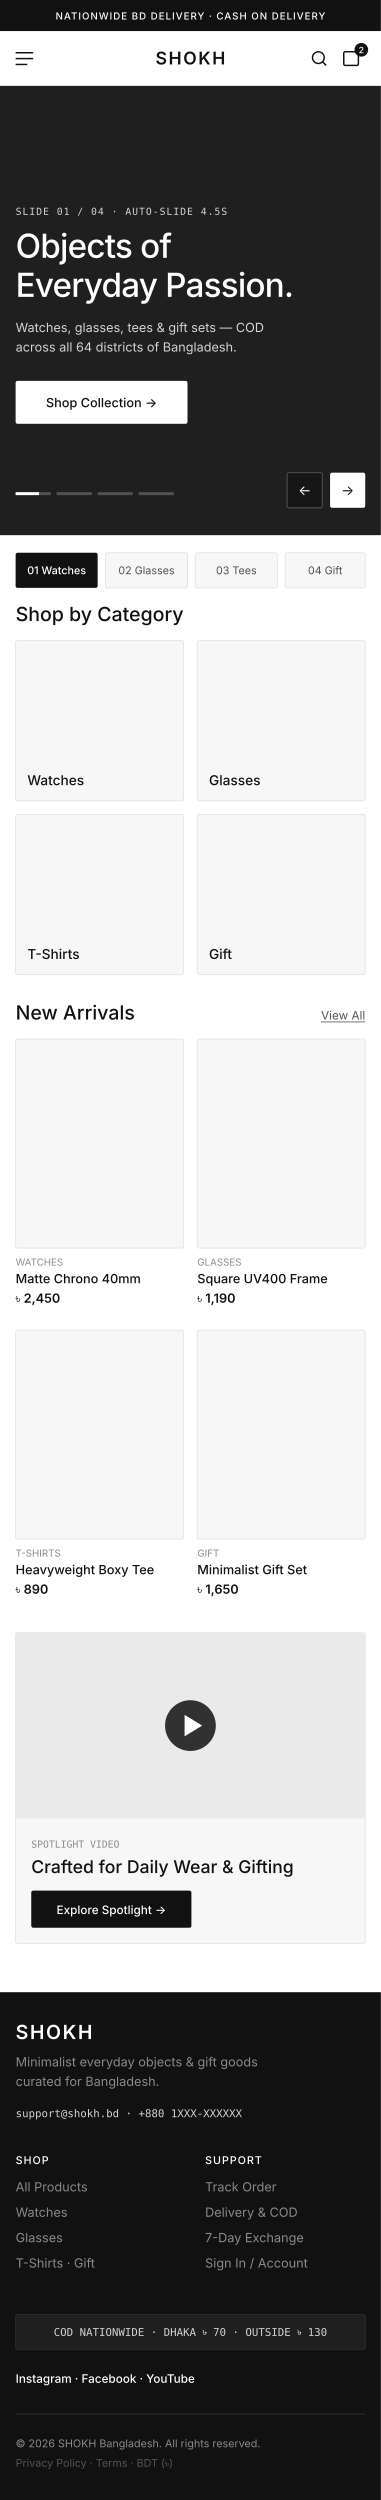
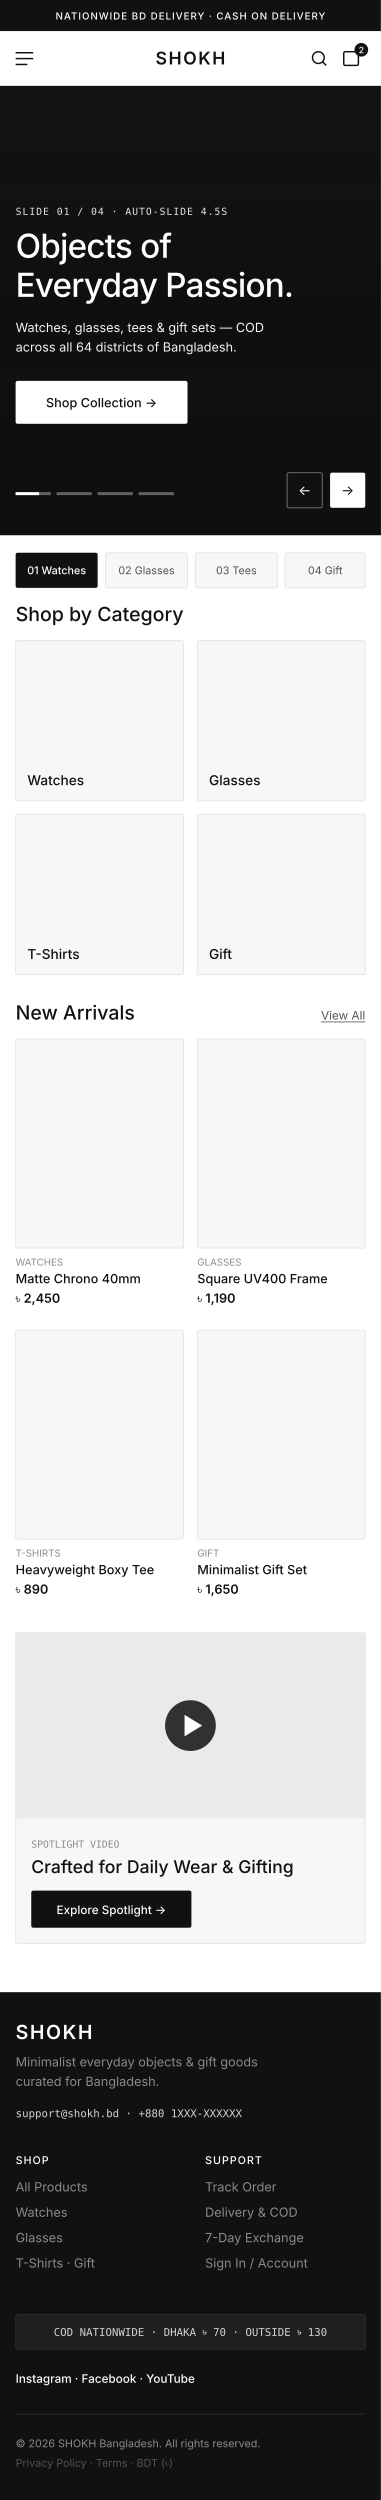
<svg xmlns="http://www.w3.org/2000/svg" width="390" height="2560" viewBox="0 0 390 2560" fill="none">
  <rect id="Landing-V2-Mobile-BG" width="390" height="2560" fill="#FFFFFF" />
  <g id="01-Mobile-Navbar">
    <rect width="390" height="32" fill="#111111" />
    <text x="195" y="20" text-anchor="middle" fill="#FFFFFF" font-family="Inter, sans-serif" font-size="10" font-weight="500" letter-spacing="1">NATIONWIDE BD DELIVERY · CASH ON DELIVERY</text>
    <rect y="32" width="390" height="56" fill="#FFFFFF" />
    <line x1="0" y1="88" x2="390" y2="88" stroke="#E5E5E5" />
    <line x1="16" y1="54" x2="34" y2="54" stroke="#111111" stroke-width="1.5" />
    <line x1="16" y1="60" x2="34" y2="60" stroke="#111111" stroke-width="1.5" />
    <line x1="16" y1="66" x2="28" y2="66" stroke="#111111" stroke-width="1.5" />
    <text x="195" y="66" text-anchor="middle" fill="#111111" font-family="Inter, sans-serif" font-size="18" font-weight="600" letter-spacing="1.6">SHOKH</text>
    <circle cx="326" cy="59" r="6" stroke="#111111" stroke-width="1.5" />
    <line x1="330" y1="63" x2="334" y2="67" stroke="#111111" stroke-width="1.5" />
    <rect x="352" y="53" width="15" height="14" rx="1.5" stroke="#111111" stroke-width="1.5" />
    <circle cx="370" cy="51" r="7" fill="#111111" />
    <text x="370" y="54.5" text-anchor="middle" fill="#FFFFFF" font-family="Inter, sans-serif" font-size="9" font-weight="500">2</text>
  </g>
  <g id="02-Mob-Hero-Slider" transform="translate(0, 88)">
+     <defs>
+       <linearGradient id="HeroScrimMobile" x1="0" y1="0" x2="0" y2="460" gradientUnits="userSpaceOnUse">
+         <stop offset="0%" stop-color="#0A0A0A" stop-opacity="0.58" />
+         <stop offset="50%" stop-color="#0A0A0A" stop-opacity="0.74" />
+         <stop offset="100%" stop-color="#0A0A0A" stop-opacity="0.78" />
+       </linearGradient>
+     </defs>
    <rect id="IMG-Mob-Hero-Slide-1" width="390" height="460" fill="#1F1F1F" />
-     <text x="16" y="132" fill="#D4D4D4" font-family="JetBrains Mono, monospace" font-size="10" letter-spacing="1">SLIDE 01 / 04 · AUTO-SLIDE 4.5S</text>
+     <rect id="Mob-Hero-Dark-Scrim" width="390" height="460" fill="url(#HeroScrimMobile)" />
+     <text x="16" y="132" fill="#E5E5E5" font-family="JetBrains Mono, monospace" font-size="10" letter-spacing="1">SLIDE 01 / 04 · AUTO-SLIDE 4.5S</text>
    <text x="16" y="176" fill="#FFFFFF" font-family="Inter, sans-serif" font-size="34" font-weight="500" letter-spacing="-0.8">Objects of</text>
    <text x="16" y="216" fill="#FFFFFF" font-family="Inter, sans-serif" font-size="34" font-weight="500" letter-spacing="-0.8">Everyday Passion.</text>
-     <text x="16" y="252" fill="#D4D4D4" font-family="Inter, sans-serif" font-size="13">Watches, glasses, tees &amp; gift sets — COD</text>
-     <text x="16" y="272" fill="#D4D4D4" font-family="Inter, sans-serif" font-size="13">across all 64 districts of Bangladesh.</text>
+     <text x="16" y="252" fill="#F5F5F5" font-family="Inter, sans-serif" font-size="13">Watches, glasses, tees &amp; gift sets — COD</text>
+     <text x="16" y="272" fill="#F5F5F5" font-family="Inter, sans-serif" font-size="13">across all 64 districts of Bangladesh.</text>
    <rect x="16" y="302" width="176" height="44" rx="2" fill="#FFFFFF" />
    <text x="104" y="329" text-anchor="middle" fill="#111111" font-family="Inter, sans-serif" font-size="13" font-weight="500">Shop Collection →</text>
-     <rect x="16" y="416" width="36" height="3" fill="#525252" />
+     <rect x="16" y="416" width="36" height="3" fill="#FFFFFF" fill-opacity="0.35" />
    <rect x="16" y="416" width="24" height="3" fill="#FFFFFF" />
-     <rect x="58" y="416" width="36" height="3" fill="#525252" />
-     <rect x="100" y="416" width="36" height="3" fill="#525252" />
-     <rect x="142" y="416" width="36" height="3" fill="#525252" />
-     <rect x="294" y="396" width="36" height="36" rx="2" fill="#111111" fill-opacity="0.6" stroke="#525252" />
+     <rect x="58" y="416" width="36" height="3" fill="#FFFFFF" fill-opacity="0.35" />
+     <rect x="100" y="416" width="36" height="3" fill="#FFFFFF" fill-opacity="0.35" />
+     <rect x="142" y="416" width="36" height="3" fill="#FFFFFF" fill-opacity="0.35" />
+     <rect x="294" y="396" width="36" height="36" rx="2" fill="#111111" fill-opacity="0.75" stroke="#FFFFFF" stroke-opacity="0.4" />
    <text x="312" y="419" text-anchor="middle" fill="#FFFFFF" font-family="Inter, sans-serif" font-size="14">←</text>
    <rect x="338" y="396" width="36" height="36" rx="2" fill="#FFFFFF" />
    <text x="356" y="419" text-anchor="middle" fill="#111111" font-family="Inter, sans-serif" font-size="14">→</text>
  </g>
  <g id="03-Mob-Slide-Strip" transform="translate(16, 566)">
    <rect width="84" height="36" rx="2" fill="#111111" />
    <text x="42" y="22" text-anchor="middle" fill="#FFFFFF" font-family="Inter, sans-serif" font-size="11" font-weight="500">01 Watches</text>
    <rect x="92" width="84" height="36" rx="2" fill="#F7F7F7" stroke="#E5E5E5" />
    <text x="134" y="22" text-anchor="middle" fill="#525252" font-family="Inter, sans-serif" font-size="11">02 Glasses</text>
    <rect x="184" width="84" height="36" rx="2" fill="#F7F7F7" stroke="#E5E5E5" />
    <text x="226" y="22" text-anchor="middle" fill="#525252" font-family="Inter, sans-serif" font-size="11">03 Tees</text>
    <rect x="276" width="82" height="36" rx="2" fill="#F7F7F7" stroke="#E5E5E5" />
    <text x="317" y="22" text-anchor="middle" fill="#525252" font-family="Inter, sans-serif" font-size="11">04 Gift</text>
  </g>
  <g id="04-Mob-Categories" transform="translate(16, 636)">
    <text y="0" fill="#111111" font-family="Inter, sans-serif" font-size="20" font-weight="500">Shop by Category</text>
    <rect id="IMG-Mob-Cat-1" y="20" width="172" height="164" rx="2" fill="#F7F7F7" stroke="#E5E5E5" />
    <text x="12" y="168" fill="#111111" font-family="Inter, sans-serif" font-size="14" font-weight="500">Watches</text>
    <rect id="IMG-Mob-Cat-2" x="186" y="20" width="172" height="164" rx="2" fill="#F7F7F7" stroke="#E5E5E5" />
    <text x="198" y="168" fill="#111111" font-family="Inter, sans-serif" font-size="14" font-weight="500">Glasses</text>
    <rect id="IMG-Mob-Cat-3" y="198" width="172" height="164" rx="2" fill="#F7F7F7" stroke="#E5E5E5" />
    <text x="12" y="346" fill="#111111" font-family="Inter, sans-serif" font-size="14" font-weight="500">T-Shirts</text>
    <rect id="IMG-Mob-Cat-4" x="186" y="198" width="172" height="164" rx="2" fill="#F7F7F7" stroke="#E5E5E5" />
    <text x="198" y="346" fill="#111111" font-family="Inter, sans-serif" font-size="14" font-weight="500">Gift</text>
  </g>
  <g id="05-Mob-New-Arrivals" transform="translate(16, 1044)">
    <text y="0" fill="#111111" font-family="Inter, sans-serif" font-size="20" font-weight="500">New Arrivals</text>
    <text x="358" y="0" text-anchor="end" fill="#525252" font-family="Inter, sans-serif" font-size="12" text-decoration="underline">View All</text>
    <rect id="IMG-Mob-P1" y="20" width="172" height="214" rx="2" fill="#F7F7F7" stroke="#E5E5E5" />
    <text y="252" fill="#8A8A8A" font-family="Inter, sans-serif" font-size="10">WATCHES</text>
    <text y="270" fill="#111111" font-family="Inter, sans-serif" font-size="13" font-weight="500">Matte Chrono 40mm</text>
    <text y="290" fill="#111111" font-family="Inter, sans-serif" font-size="13" font-weight="600">৳ 2,450</text>
    <rect id="IMG-Mob-P2" x="186" y="20" width="172" height="214" rx="2" fill="#F7F7F7" stroke="#E5E5E5" />
    <text x="186" y="252" fill="#8A8A8A" font-family="Inter, sans-serif" font-size="10">GLASSES</text>
    <text x="186" y="270" fill="#111111" font-family="Inter, sans-serif" font-size="13" font-weight="500">Square UV400 Frame</text>
    <text x="186" y="290" fill="#111111" font-family="Inter, sans-serif" font-size="13" font-weight="600">৳ 1,190</text>
    <rect id="IMG-Mob-P3" y="318" width="172" height="214" rx="2" fill="#F7F7F7" stroke="#E5E5E5" />
    <text y="550" fill="#8A8A8A" font-family="Inter, sans-serif" font-size="10">T-SHIRTS</text>
    <text y="568" fill="#111111" font-family="Inter, sans-serif" font-size="13" font-weight="500">Heavyweight Boxy Tee</text>
    <text y="588" fill="#111111" font-family="Inter, sans-serif" font-size="13" font-weight="600">৳ 890</text>
    <rect id="IMG-Mob-P4" x="186" y="318" width="172" height="214" rx="2" fill="#F7F7F7" stroke="#E5E5E5" />
    <text x="186" y="550" fill="#8A8A8A" font-family="Inter, sans-serif" font-size="10">GIFT</text>
    <text x="186" y="568" fill="#111111" font-family="Inter, sans-serif" font-size="13" font-weight="500">Minimalist Gift Set</text>
    <text x="186" y="588" fill="#111111" font-family="Inter, sans-serif" font-size="13" font-weight="600">৳ 1,650</text>
  </g>
  <g id="06-Mob-Spotlight" transform="translate(16, 1672)">
    <rect width="358" height="318" rx="2" fill="#F7F7F7" stroke="#E5E5E5" />
    <rect id="IMG-Mob-Spotlight" width="358" height="190" fill="#EAEAEA" />
    <circle cx="179" cy="95" r="26" fill="#111111" fill-opacity="0.85" />
    <polygon points="173,84 191,95 173,106" fill="#FFFFFF" />
    <text x="16" y="220" fill="#8A8A8A" font-family="JetBrains Mono, monospace" font-size="10">SPOTLIGHT VIDEO</text>
    <text x="16" y="246" fill="#111111" font-family="Inter, sans-serif" font-size="18" font-weight="500">Crafted for Daily Wear &amp; Gifting</text>
    <rect x="16" y="264" width="164" height="38" rx="2" fill="#111111" />
    <text x="98" y="288" text-anchor="middle" fill="#FFFFFF" font-family="Inter, sans-serif" font-size="12" font-weight="500">Explore Spotlight →</text>
  </g>
  <g id="07-Mobile-Footer" transform="translate(0, 2040)">
    <rect width="390" height="520" fill="#111111" />
    <text x="16" y="48" fill="#FFFFFF" font-family="Inter, sans-serif" font-size="20" font-weight="600" letter-spacing="1.6">SHOKH</text>
    <text x="16" y="76" fill="#8A8A8A" font-family="Inter, sans-serif" font-size="13">Minimalist everyday objects &amp; gift goods</text>
    <text x="16" y="96" fill="#8A8A8A" font-family="Inter, sans-serif" font-size="13">curated for Bangladesh.</text>
    <text x="16" y="128" fill="#D4D4D4" font-family="JetBrains Mono, monospace" font-size="11">support@shokh.bd · +880 1XXX-XXXXXX</text>
    <text x="16" y="176" fill="#FFFFFF" font-family="Inter, sans-serif" font-size="11" font-weight="500" letter-spacing="1">SHOP</text>
    <text x="16" y="204" fill="#8A8A8A" font-family="Inter, sans-serif" font-size="13">All Products</text>
    <text x="16" y="230" fill="#8A8A8A" font-family="Inter, sans-serif" font-size="13">Watches</text>
    <text x="16" y="256" fill="#8A8A8A" font-family="Inter, sans-serif" font-size="13">Glasses</text>
    <text x="16" y="282" fill="#8A8A8A" font-family="Inter, sans-serif" font-size="13">T-Shirts · Gift</text>
    <text x="210" y="176" fill="#FFFFFF" font-family="Inter, sans-serif" font-size="11" font-weight="500" letter-spacing="1">SUPPORT</text>
    <text x="210" y="204" fill="#8A8A8A" font-family="Inter, sans-serif" font-size="13">Track Order</text>
    <text x="210" y="230" fill="#8A8A8A" font-family="Inter, sans-serif" font-size="13">Delivery &amp; COD</text>
    <text x="210" y="256" fill="#8A8A8A" font-family="Inter, sans-serif" font-size="13">7-Day Exchange</text>
    <text x="210" y="282" fill="#8A8A8A" font-family="Inter, sans-serif" font-size="13">Sign In / Account</text>
    <rect x="16" y="330" width="358" height="36" rx="2" fill="#1F1F1F" stroke="#2A2A2A" />
    <text x="195" y="352" text-anchor="middle" fill="#D4D4D4" font-family="JetBrains Mono, monospace" font-size="11">COD NATIONWIDE · DHAKA ৳ 70 · OUTSIDE ৳ 130</text>
    <text x="16" y="400" fill="#FFFFFF" font-family="Inter, sans-serif" font-size="12" font-weight="500">Instagram  ·  Facebook  ·  YouTube</text>
    <line x1="16" y1="432" x2="374" y2="432" stroke="#2A2A2A" />
    <text x="16" y="466" fill="#8A8A8A" font-family="Inter, sans-serif" font-size="11">© 2026 SHOKH Bangladesh. All rights reserved.</text>
    <text x="16" y="486" fill="#525252" font-family="Inter, sans-serif" font-size="11">Privacy Policy · Terms · BDT (৳)</text>
  </g>
</svg>
